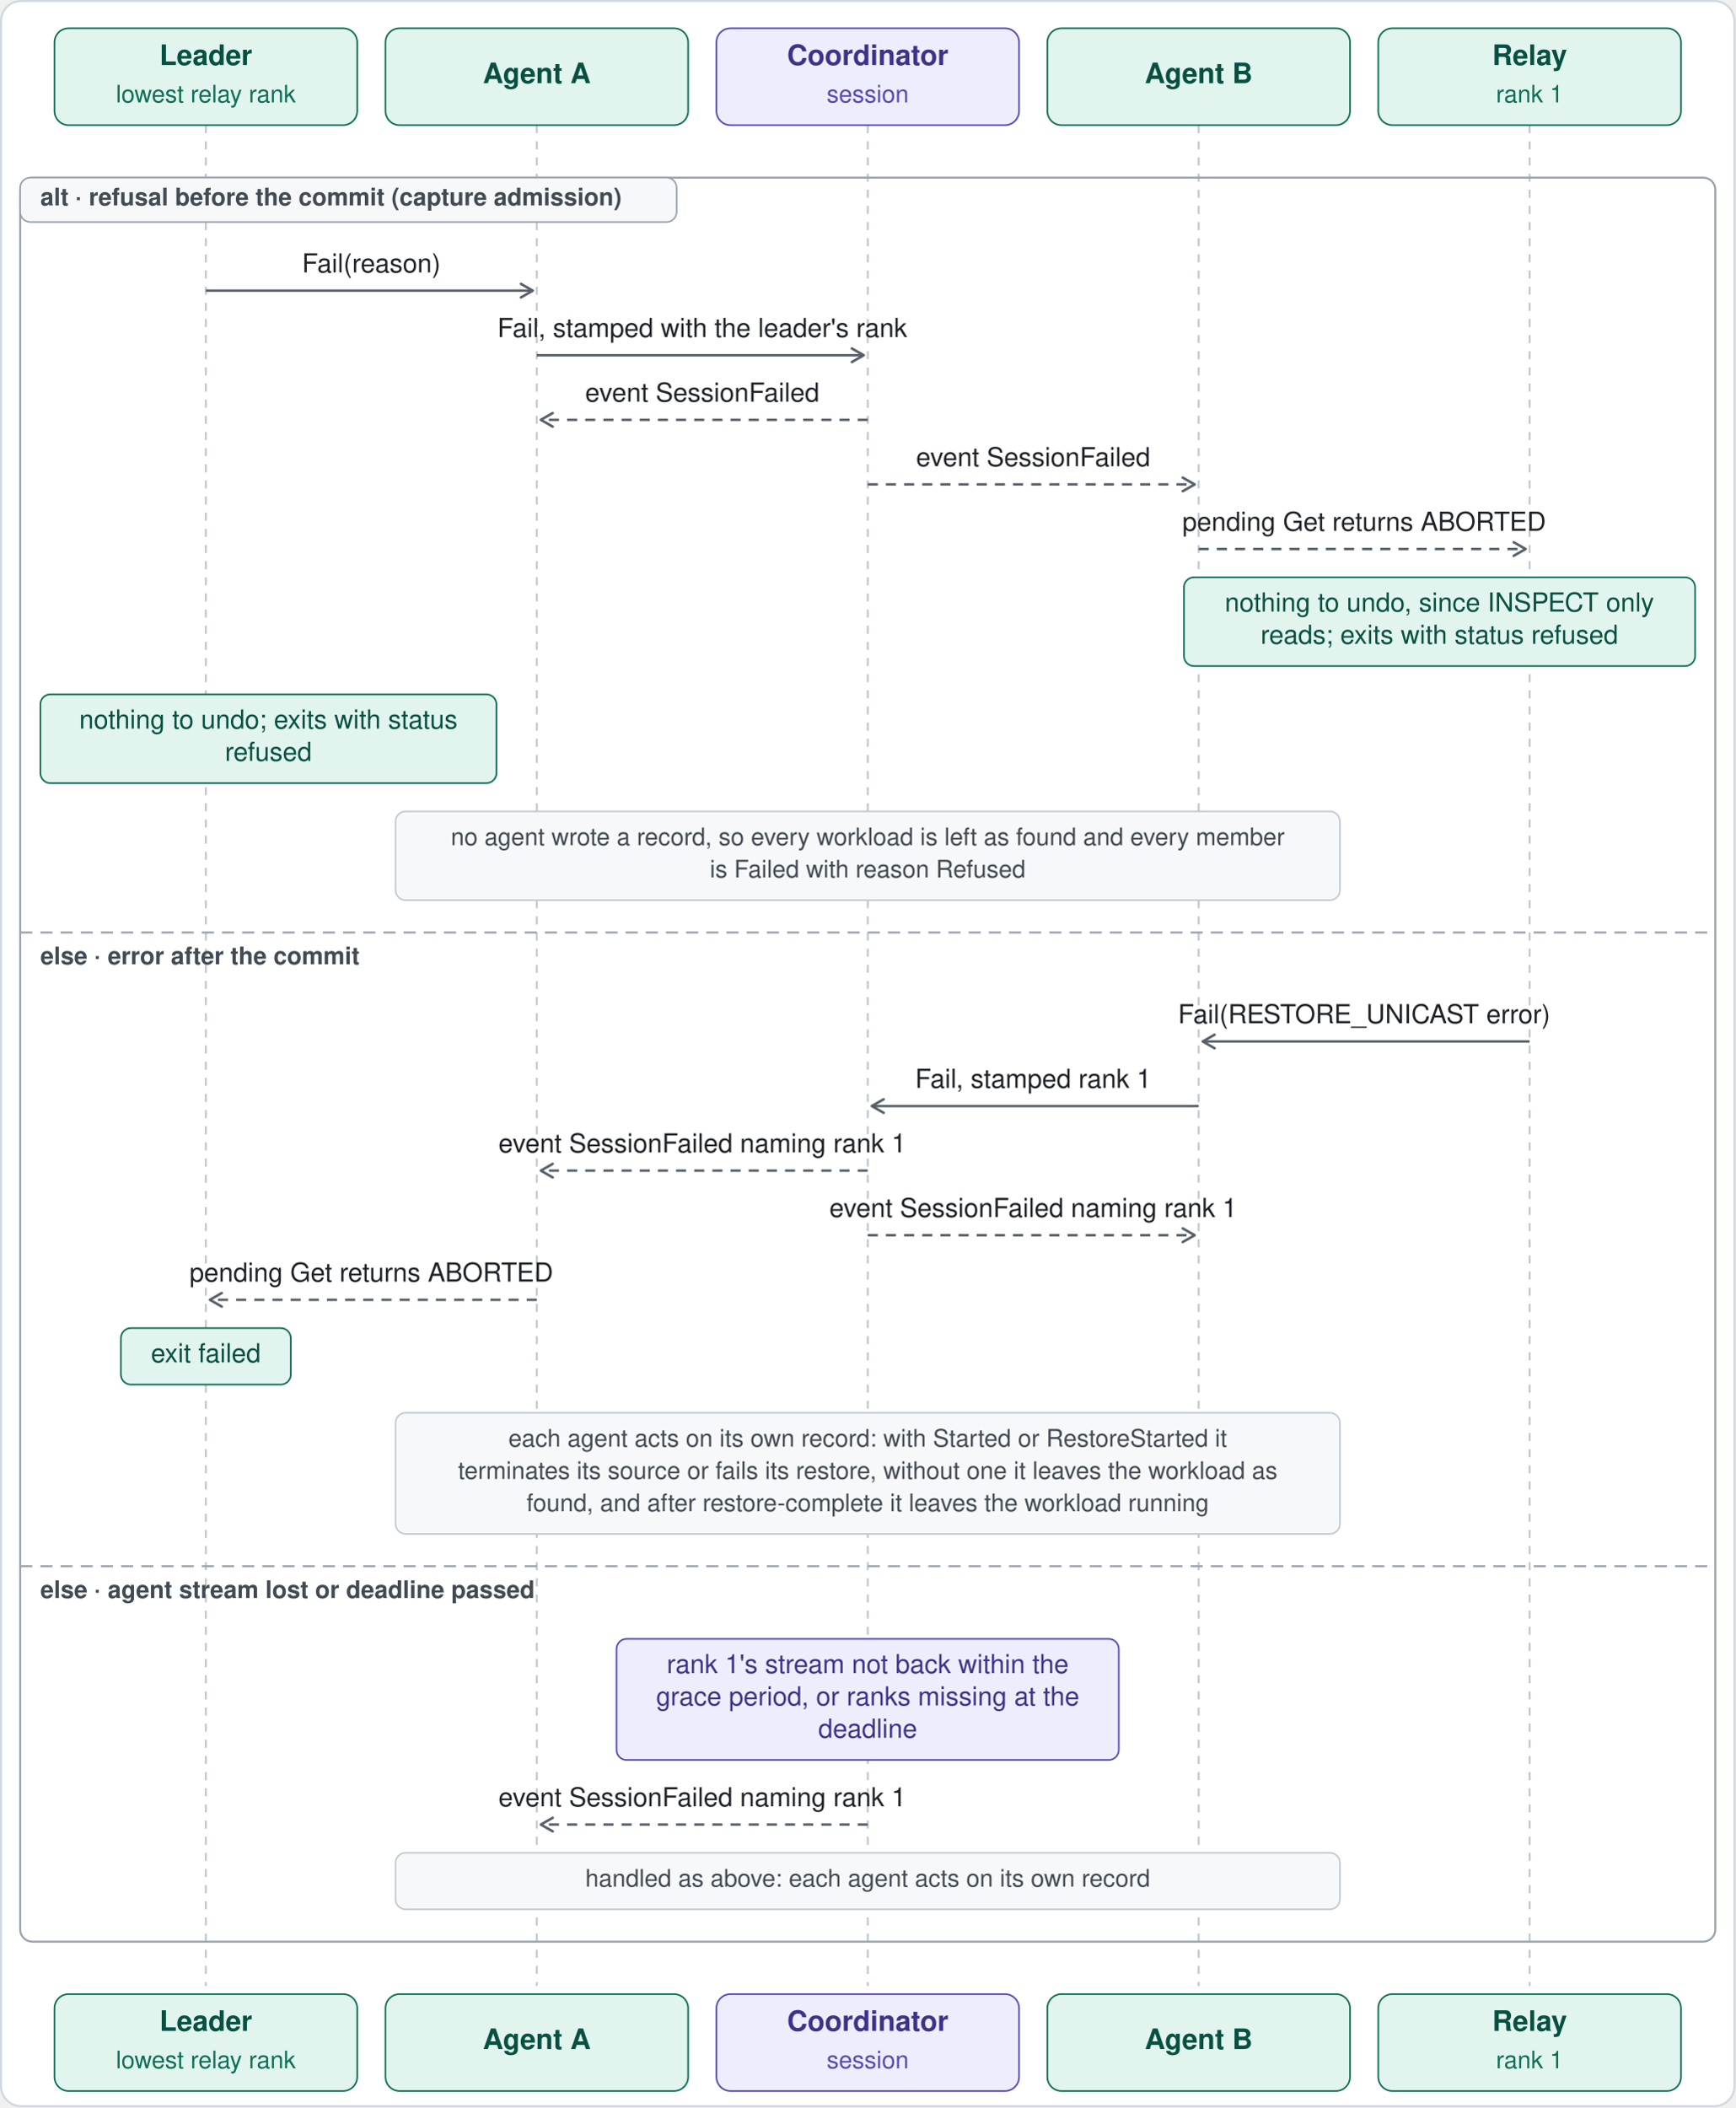
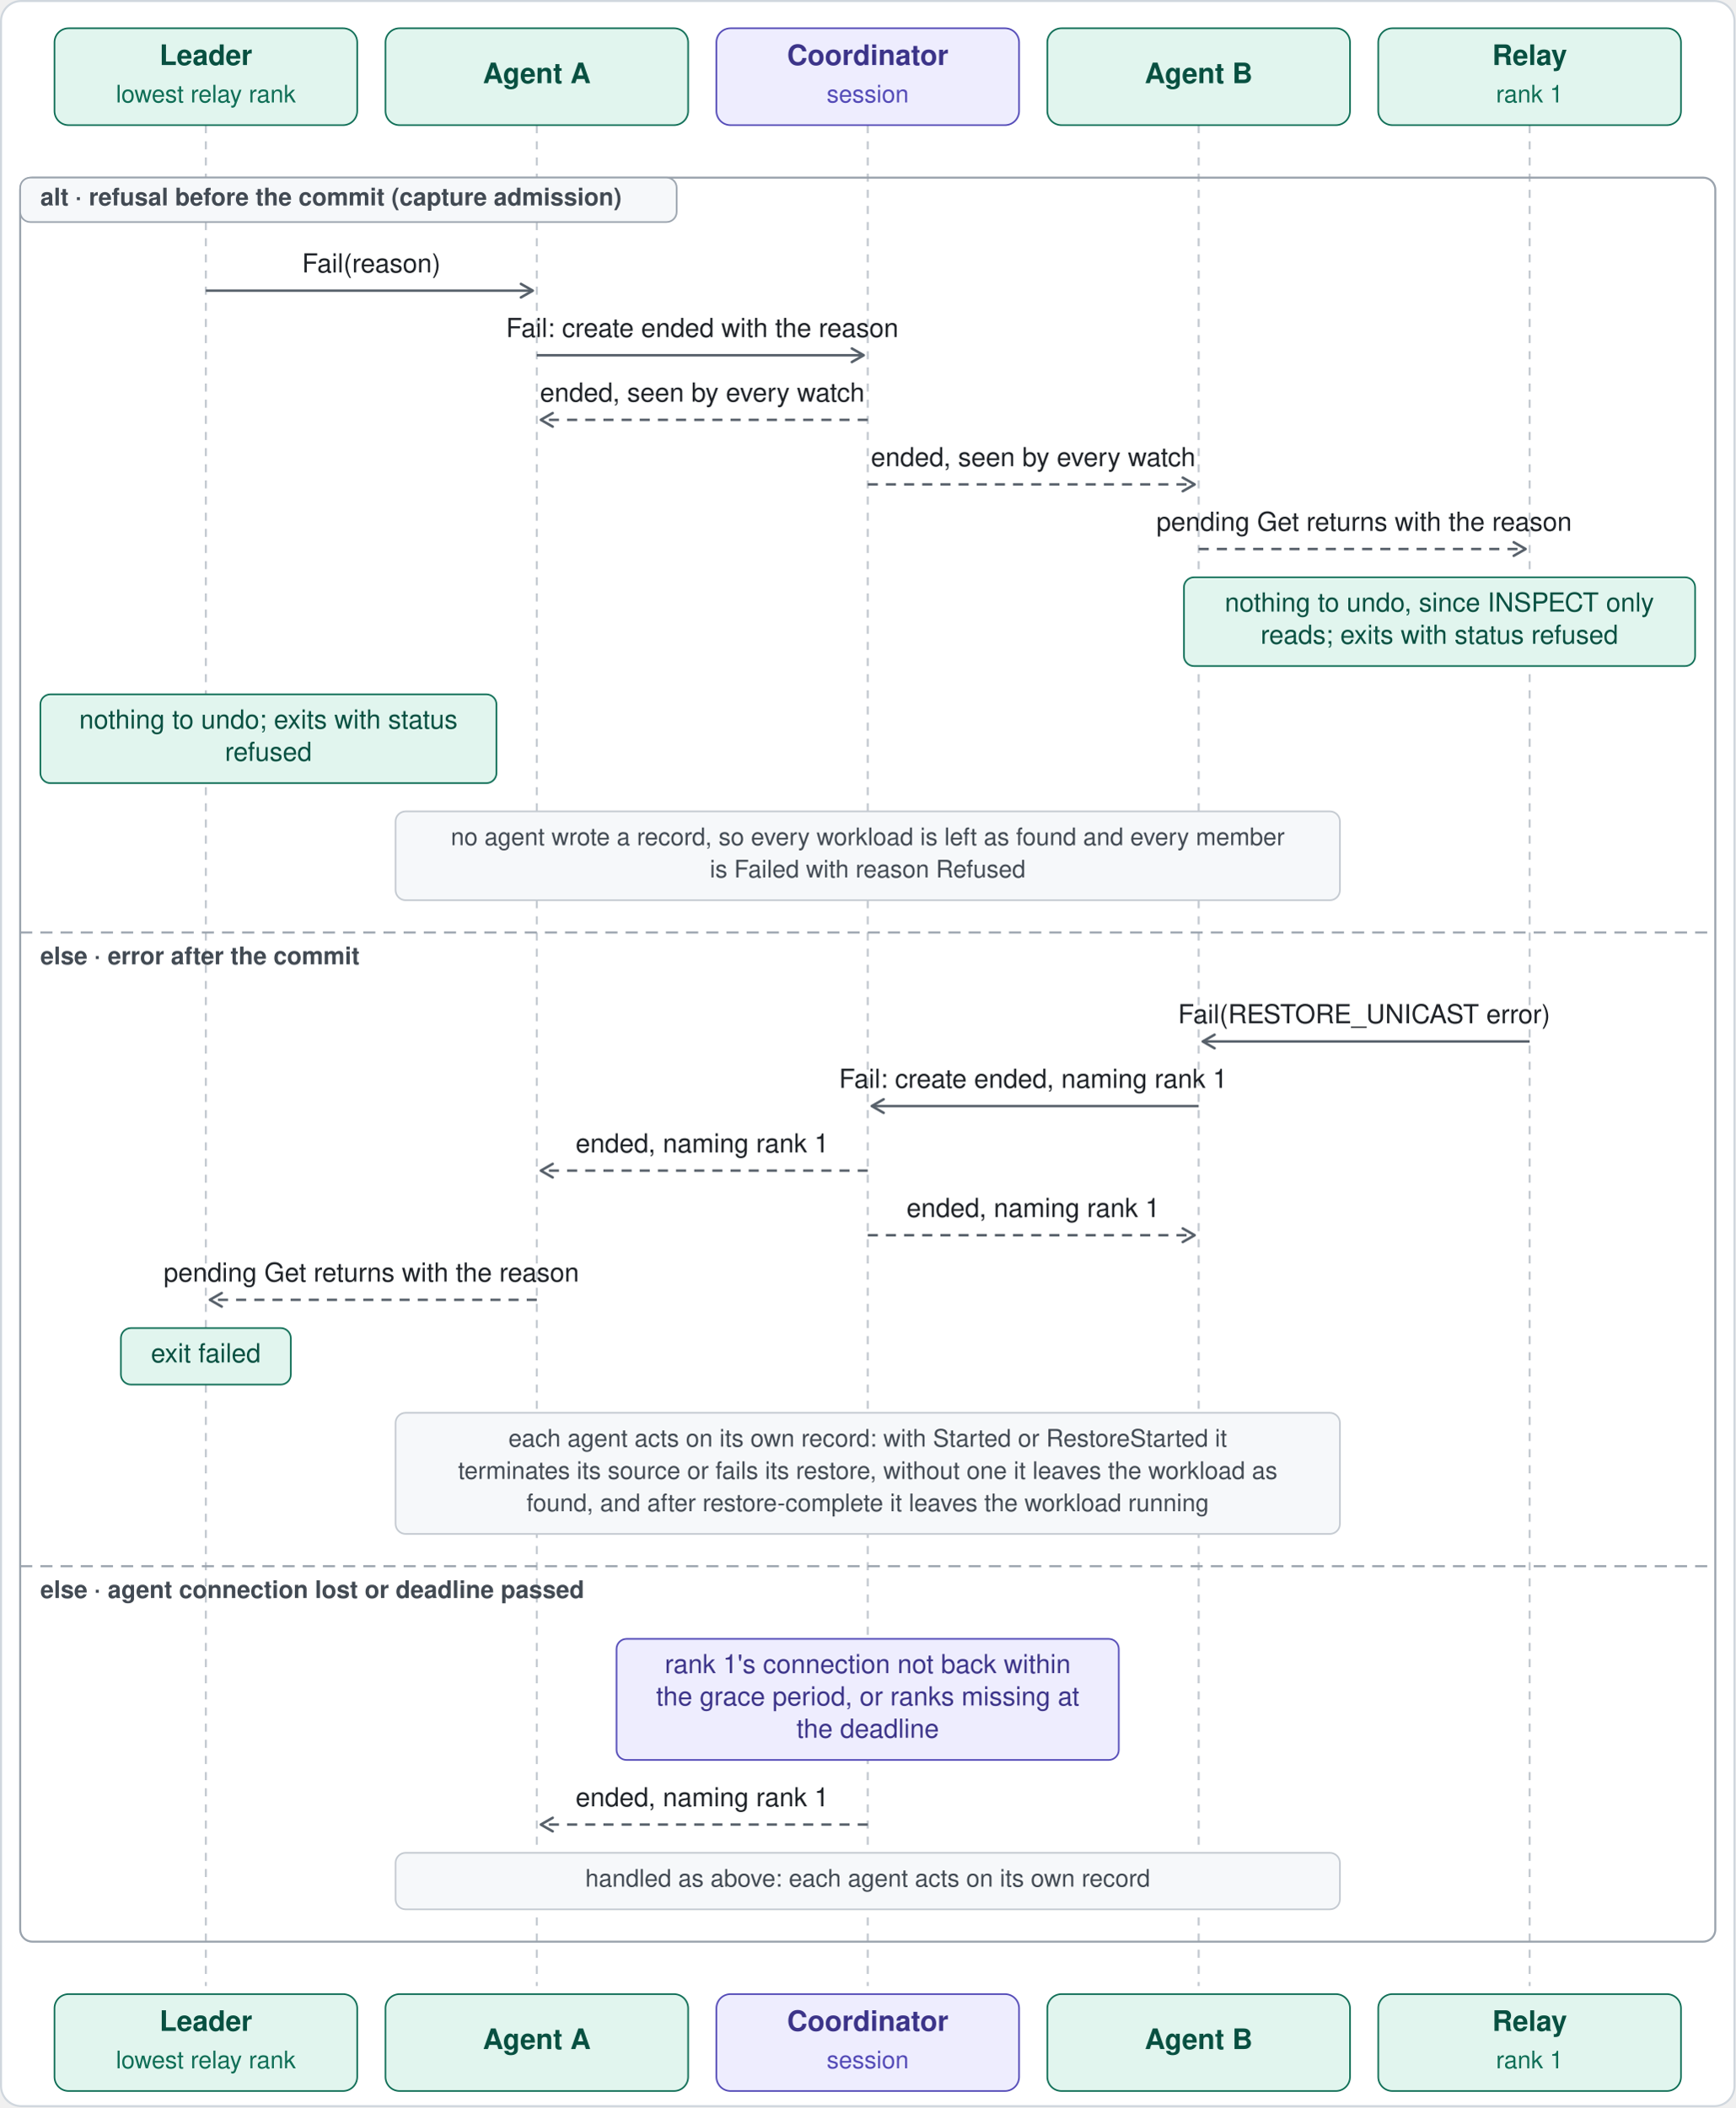
<svg xmlns="http://www.w3.org/2000/svg" width="860" height="1044" viewBox="0 0 860 1044" role="img" aria-labelledby="title desc">
  <style>
text{font-family:Helvetica,Arial,"Liberation Sans",sans-serif}
.bg{fill:#ffffff;stroke:#d0d7de}
.tx{fill:#1f2328}.tm{fill:#59636e}
.life{stroke:#c3c9d0}.arw{stroke:#57606a}.arwp{stroke:#7F77DD}
.ahp{stroke:#57606a;fill:none}.ahpp{stroke:#7F77DD;fill:none}
.frm{stroke:#9aa3ad;fill:none}.tag{fill:#f6f8fa;stroke:#9aa3ad}.tagt{fill:#424a53}
.note{fill:#f6f8fa;stroke:#c3c9d0}.notet{fill:#424a53}
.rnd{fill:#E1F5EE;fill-opacity:.55;stroke:#5DCAA5}.rndtag{fill:#E1F5EE;stroke:#1D9E75}.rndt{fill:#085041}
.cont{fill:none;stroke:#9aa3ad}.neutral{fill:#f6f8fa;stroke:#9aa3ad}
.k-p{fill:#EEEDFE;stroke:#534AB7}.k-p-t{fill:#3C3489}.k-p-s{fill:#534AB7}
.k-t{fill:#E1F5EE;stroke:#0F6E56}.k-t-t{fill:#085041}.k-t-s{fill:#0F6E56}
.k-g{fill:#F1EFE8;stroke:#5F5E5A}.k-g-t{fill:#444441}.k-g-s{fill:#5F5E5A}
.k-a{fill:#FAEEDA;stroke:#854F0B}.k-a-t{fill:#633806}.k-a-s{fill:#854F0B}
.k-r{fill:#FCEBEB;stroke:#A32D2D}.k-r-t{fill:#791F1F}.k-r-s{fill:#A32D2D}
.dot{fill:#1f2328}
@media (prefers-color-scheme: dark){
.bg{fill:#0d1117;stroke:#30363d}
.tx{fill:#e6edf3}.tm{fill:#9198a1}
.life{stroke:#3d444d}.arw{stroke:#9198a1}.ahp{stroke:#9198a1}
.frm{stroke:#57606a}.tag{fill:#151b23;stroke:#57606a}.tagt{fill:#d1d7e0}
.note{fill:#151b23;stroke:#3d444d}.notet{fill:#d1d7e0}
.rnd{fill:#085041;fill-opacity:.35;stroke:#1D9E75}.rndtag{fill:#085041;stroke:#5DCAA5}.rndt{fill:#E1F5EE}
.cont{stroke:#57606a}.neutral{fill:#151b23;stroke:#57606a}
.k-p{fill:#3C3489;stroke:#AFA9EC}.k-p-t{fill:#EEEDFE}.k-p-s{fill:#CECBF6}
.k-t{fill:#085041;stroke:#5DCAA5}.k-t-t{fill:#E1F5EE}.k-t-s{fill:#9FE1CB}
.k-g{fill:#444441;stroke:#B4B2A9}.k-g-t{fill:#F1EFE8}.k-g-s{fill:#D3D1C7}
.k-a{fill:#633806;stroke:#EF9F27}.k-a-t{fill:#FAEEDA}.k-a-s{fill:#FAC775}
.k-r{fill:#791F1F;stroke:#F09595}.k-r-t{fill:#FCEBEB}.k-r-s{fill:#F7C1C1}
.dot{fill:#e6edf3}
}
</style>
  <defs>
    <marker id="ah" viewBox="0 0 10 10" refX="8.5" refY="5" markerWidth="7" markerHeight="7" orient="auto-start-reverse">
      <path class="ahp" d="M1.5 1L8.5 5L1.5 9" stroke-width="1.5" stroke-linecap="round" stroke-linejoin="round" />
    </marker>
    <marker id="ahP" viewBox="0 0 10 10" refX="8.5" refY="5" markerWidth="7" markerHeight="7" orient="auto-start-reverse">
      <path class="ahpp" d="M1.5 1L8.5 5L1.5 9" stroke-width="1.5" stroke-linecap="round" stroke-linejoin="round" />
    </marker>
  </defs>
  <rect class="bg" x="0.5" y="0.5" width="859" height="1043" rx="10" />
  <line class="life" x1="102.0" y1="62.0" x2="102.0" y2="984.0" stroke-width="1" stroke-dasharray="4 4" />
  <line class="life" x1="266.0" y1="62.0" x2="266.0" y2="984.0" stroke-width="1" stroke-dasharray="4 4" />
  <line class="life" x1="430.0" y1="62.0" x2="430.0" y2="984.0" stroke-width="1" stroke-dasharray="4 4" />
  <line class="life" x1="594.0" y1="62.0" x2="594.0" y2="984.0" stroke-width="1" stroke-dasharray="4 4" />
  <line class="life" x1="758.0" y1="62.0" x2="758.0" y2="984.0" stroke-width="1" stroke-dasharray="4 4" />
  <rect class="frm" x="10" y="88.0" width="840" height="874.0" rx="6" stroke-width="1" />
  <rect class="tag" x="10" y="88.0" width="325.3" height="22" rx="5" stroke-width="0.8" />
  <text x="20.0" y="99.0" class="tagt" font-size="12" font-weight="700" text-anchor="start" dominant-baseline="central">alt · refusal before the commit (capture admission)</text>
  <line class="frm" x1="10.0" y1="462.0" x2="850.0" y2="462.0" stroke-width="1" stroke-dasharray="6 4" />
  <text x="20.0" y="475.0" class="tagt" font-size="12" font-weight="700" text-anchor="start" dominant-baseline="central">else · error after the commit</text>
  <line class="frm" x1="10.0" y1="776.0" x2="850.0" y2="776.0" stroke-width="1" stroke-dasharray="6 4" />
-   <text x="20.0" y="789.0" class="tagt" font-size="12" font-weight="700" text-anchor="start" dominant-baseline="central">else · agent stream lost or deadline passed</text>
+   <text x="20.0" y="789.0" class="tagt" font-size="12" font-weight="700" text-anchor="start" dominant-baseline="central">else · agent connection lost or deadline passed</text>
  <text x="184.0" y="132.0" class="tx" font-size="13" font-weight="400" text-anchor="middle" dominant-baseline="central">Fail(reason)</text>
  <line class="arw" x1="102.0" y1="144.0" x2="264.0" y2="144.0" stroke-width="1.2" marker-end="url(#ah)" />
-   <text x="348.0" y="164.0" class="tx" font-size="13" font-weight="400" text-anchor="middle" dominant-baseline="central">Fail, stamped with the leader's rank</text>
+   <text x="348.0" y="164.0" class="tx" font-size="13" font-weight="400" text-anchor="middle" dominant-baseline="central">Fail: create ended with the reason</text>
  <line class="arw" x1="266.0" y1="176.0" x2="428.0" y2="176.0" stroke-width="1.2" marker-end="url(#ah)" />
-   <text x="348.0" y="196.0" class="tx" font-size="13" font-weight="400" text-anchor="middle" dominant-baseline="central">event SessionFailed</text>
+   <text x="348.0" y="196.0" class="tx" font-size="13" font-weight="400" text-anchor="middle" dominant-baseline="central">ended, seen by every watch</text>
  <line class="arw" x1="430.0" y1="208.0" x2="268.0" y2="208.0" stroke-width="1.2" stroke-dasharray="5 4" marker-end="url(#ah)" />
-   <text x="512.0" y="228.0" class="tx" font-size="13" font-weight="400" text-anchor="middle" dominant-baseline="central">event SessionFailed</text>
+   <text x="512.0" y="228.0" class="tx" font-size="13" font-weight="400" text-anchor="middle" dominant-baseline="central">ended, seen by every watch</text>
  <line class="arw" x1="430.0" y1="240.0" x2="592.0" y2="240.0" stroke-width="1.2" stroke-dasharray="5 4" marker-end="url(#ah)" />
-   <text x="676.0" y="260.0" class="tx" font-size="13" font-weight="400" text-anchor="middle" dominant-baseline="central">pending Get returns ABORTED</text>
+   <text x="676.0" y="260.0" class="tx" font-size="13" font-weight="400" text-anchor="middle" dominant-baseline="central">pending Get returns with the reason</text>
  <line class="arw" x1="594.0" y1="272.0" x2="756.0" y2="272.0" stroke-width="1.2" stroke-dasharray="5 4" marker-end="url(#ah)" />
  <rect class="k-t" x="586.7" y="286.0" width="253.3" height="44" rx="5" stroke-width="0.8" />
  <text x="713.3" y="300.0" class="k-t-t" font-size="13" font-weight="400" text-anchor="middle" dominant-baseline="central">nothing to undo, since INSPECT only</text>
  <text x="713.3" y="316.0" class="k-t-t" font-size="13" font-weight="400" text-anchor="middle" dominant-baseline="central">reads; exits with status refused</text>
  <rect class="k-t" x="20.0" y="344.0" width="226.0" height="44" rx="5" stroke-width="0.8" />
  <text x="133.0" y="358.0" class="k-t-t" font-size="13" font-weight="400" text-anchor="middle" dominant-baseline="central">nothing to undo; exits with status</text>
  <text x="133.0" y="374.0" class="k-t-t" font-size="13" font-weight="400" text-anchor="middle" dominant-baseline="central">refused</text>
  <rect class="note" x="196.0" y="402.0" width="468.0" height="44" rx="5" stroke-width="0.8" />
  <text x="430.0" y="416.0" class="notet" font-size="12" font-weight="400" text-anchor="middle" dominant-baseline="central">no agent wrote a record, so every workload is left as found and every member</text>
  <text x="430.0" y="432.0" class="notet" font-size="12" font-weight="400" text-anchor="middle" dominant-baseline="central">is Failed with reason Refused</text>
  <text x="676.0" y="504.0" class="tx" font-size="13" font-weight="400" text-anchor="middle" dominant-baseline="central">Fail(RESTORE_UNICAST error)</text>
  <line class="arw" x1="758.0" y1="516.0" x2="596.0" y2="516.0" stroke-width="1.2" marker-end="url(#ah)" />
-   <text x="512.0" y="536.0" class="tx" font-size="13" font-weight="400" text-anchor="middle" dominant-baseline="central">Fail, stamped rank 1</text>
+   <text x="512.0" y="536.0" class="tx" font-size="13" font-weight="400" text-anchor="middle" dominant-baseline="central">Fail: create ended, naming rank 1</text>
  <line class="arw" x1="594.0" y1="548.0" x2="432.0" y2="548.0" stroke-width="1.2" marker-end="url(#ah)" />
-   <text x="348.0" y="568.0" class="tx" font-size="13" font-weight="400" text-anchor="middle" dominant-baseline="central">event SessionFailed naming rank 1</text>
+   <text x="348.0" y="568.0" class="tx" font-size="13" font-weight="400" text-anchor="middle" dominant-baseline="central">ended, naming rank 1</text>
  <line class="arw" x1="430.0" y1="580.0" x2="268.0" y2="580.0" stroke-width="1.2" stroke-dasharray="5 4" marker-end="url(#ah)" />
-   <text x="512.0" y="600.0" class="tx" font-size="13" font-weight="400" text-anchor="middle" dominant-baseline="central">event SessionFailed naming rank 1</text>
+   <text x="512.0" y="600.0" class="tx" font-size="13" font-weight="400" text-anchor="middle" dominant-baseline="central">ended, naming rank 1</text>
  <line class="arw" x1="430.0" y1="612.0" x2="592.0" y2="612.0" stroke-width="1.2" stroke-dasharray="5 4" marker-end="url(#ah)" />
-   <text x="184.0" y="632.0" class="tx" font-size="13" font-weight="400" text-anchor="middle" dominant-baseline="central">pending Get returns ABORTED</text>
+   <text x="184.0" y="632.0" class="tx" font-size="13" font-weight="400" text-anchor="middle" dominant-baseline="central">pending Get returns with the reason</text>
  <line class="arw" x1="266.0" y1="644.0" x2="104.0" y2="644.0" stroke-width="1.2" stroke-dasharray="5 4" marker-end="url(#ah)" />
  <rect class="k-t" x="59.9" y="658.0" width="84.2" height="28" rx="5" stroke-width="0.8" />
  <text x="102.0" y="672.0" class="k-t-t" font-size="13" font-weight="400" text-anchor="middle" dominant-baseline="central">exit failed</text>
  <rect class="note" x="196.0" y="700.0" width="468.0" height="60" rx="5" stroke-width="0.8" />
  <text x="430.0" y="714.0" class="notet" font-size="12" font-weight="400" text-anchor="middle" dominant-baseline="central">each agent acts on its own record: with Started or RestoreStarted it</text>
  <text x="430.0" y="730.0" class="notet" font-size="12" font-weight="400" text-anchor="middle" dominant-baseline="central">terminates its source or fails its restore, without one it leaves the workload as</text>
  <text x="430.0" y="746.0" class="notet" font-size="12" font-weight="400" text-anchor="middle" dominant-baseline="central">found, and after restore-complete it leaves the workload running</text>
  <rect class="k-p" x="305.5" y="812.0" width="248.9" height="60" rx="5" stroke-width="0.8" />
-   <text x="430.0" y="826.0" class="k-p-t" font-size="13" font-weight="400" text-anchor="middle" dominant-baseline="central">rank 1's stream not back within the</text>
-   <text x="430.0" y="842.0" class="k-p-t" font-size="13" font-weight="400" text-anchor="middle" dominant-baseline="central">grace period, or ranks missing at the</text>
-   <text x="430.0" y="858.0" class="k-p-t" font-size="13" font-weight="400" text-anchor="middle" dominant-baseline="central">deadline</text>
-   <text x="348.0" y="892.0" class="tx" font-size="13" font-weight="400" text-anchor="middle" dominant-baseline="central">event SessionFailed naming rank 1</text>
+   <text x="430.0" y="826.0" class="k-p-t" font-size="13" font-weight="400" text-anchor="middle" dominant-baseline="central">rank 1's connection not back within</text>
+   <text x="430.0" y="842.0" class="k-p-t" font-size="13" font-weight="400" text-anchor="middle" dominant-baseline="central">the grace period, or ranks missing at</text>
+   <text x="430.0" y="858.0" class="k-p-t" font-size="13" font-weight="400" text-anchor="middle" dominant-baseline="central">the deadline</text>
+   <text x="348.0" y="892.0" class="tx" font-size="13" font-weight="400" text-anchor="middle" dominant-baseline="central">ended, naming rank 1</text>
  <line class="arw" x1="430.0" y1="904.0" x2="268.0" y2="904.0" stroke-width="1.2" stroke-dasharray="5 4" marker-end="url(#ah)" />
  <rect class="note" x="196.0" y="918.0" width="468.0" height="28" rx="5" stroke-width="0.8" />
  <text x="430.0" y="932.0" class="notet" font-size="12" font-weight="400" text-anchor="middle" dominant-baseline="central">handled as above: each agent acts on its own record</text>
  <rect class="k-t" x="27.0" y="14.0" width="150.0" height="48.0" rx="7" stroke-width="0.8" />
  <text x="102.0" y="29.0" class="k-t-t" font-size="14" font-weight="700" text-anchor="middle" dominant-baseline="central">Leader</text>
  <text x="102.0" y="48.0" class="k-t-s" font-size="12" font-weight="400" text-anchor="middle" dominant-baseline="central">lowest relay rank</text>
  <rect class="k-t" x="27.0" y="988.0" width="150.0" height="48.0" rx="7" stroke-width="0.8" />
  <text x="102.0" y="1003.0" class="k-t-t" font-size="14" font-weight="700" text-anchor="middle" dominant-baseline="central">Leader</text>
  <text x="102.0" y="1022.0" class="k-t-s" font-size="12" font-weight="400" text-anchor="middle" dominant-baseline="central">lowest relay rank</text>
  <rect class="k-t" x="191.0" y="14.0" width="150.0" height="48.0" rx="7" stroke-width="0.8" />
  <text x="266.0" y="38.0" class="k-t-t" font-size="14" font-weight="700" text-anchor="middle" dominant-baseline="central">Agent A</text>
  <rect class="k-t" x="191.0" y="988.0" width="150.0" height="48.0" rx="7" stroke-width="0.8" />
  <text x="266.0" y="1012.0" class="k-t-t" font-size="14" font-weight="700" text-anchor="middle" dominant-baseline="central">Agent A</text>
  <rect class="k-p" x="355.0" y="14.0" width="150.0" height="48.0" rx="7" stroke-width="0.8" />
  <text x="430.0" y="29.0" class="k-p-t" font-size="14" font-weight="700" text-anchor="middle" dominant-baseline="central">Coordinator</text>
  <text x="430.0" y="48.0" class="k-p-s" font-size="12" font-weight="400" text-anchor="middle" dominant-baseline="central">session</text>
  <rect class="k-p" x="355.0" y="988.0" width="150.0" height="48.0" rx="7" stroke-width="0.8" />
  <text x="430.0" y="1003.0" class="k-p-t" font-size="14" font-weight="700" text-anchor="middle" dominant-baseline="central">Coordinator</text>
  <text x="430.0" y="1022.0" class="k-p-s" font-size="12" font-weight="400" text-anchor="middle" dominant-baseline="central">session</text>
  <rect class="k-t" x="519.0" y="14.0" width="150.0" height="48.0" rx="7" stroke-width="0.8" />
  <text x="594.0" y="38.0" class="k-t-t" font-size="14" font-weight="700" text-anchor="middle" dominant-baseline="central">Agent B</text>
  <rect class="k-t" x="519.0" y="988.0" width="150.0" height="48.0" rx="7" stroke-width="0.8" />
  <text x="594.0" y="1012.0" class="k-t-t" font-size="14" font-weight="700" text-anchor="middle" dominant-baseline="central">Agent B</text>
  <rect class="k-t" x="683.0" y="14.0" width="150.0" height="48.0" rx="7" stroke-width="0.8" />
  <text x="758.0" y="29.0" class="k-t-t" font-size="14" font-weight="700" text-anchor="middle" dominant-baseline="central">Relay</text>
  <text x="758.0" y="48.0" class="k-t-s" font-size="12" font-weight="400" text-anchor="middle" dominant-baseline="central">rank 1</text>
  <rect class="k-t" x="683.0" y="988.0" width="150.0" height="48.0" rx="7" stroke-width="0.8" />
  <text x="758.0" y="1003.0" class="k-t-t" font-size="14" font-weight="700" text-anchor="middle" dominant-baseline="central">Relay</text>
  <text x="758.0" y="1022.0" class="k-t-s" font-size="12" font-weight="400" text-anchor="middle" dominant-baseline="central">rank 1</text>
</svg>
